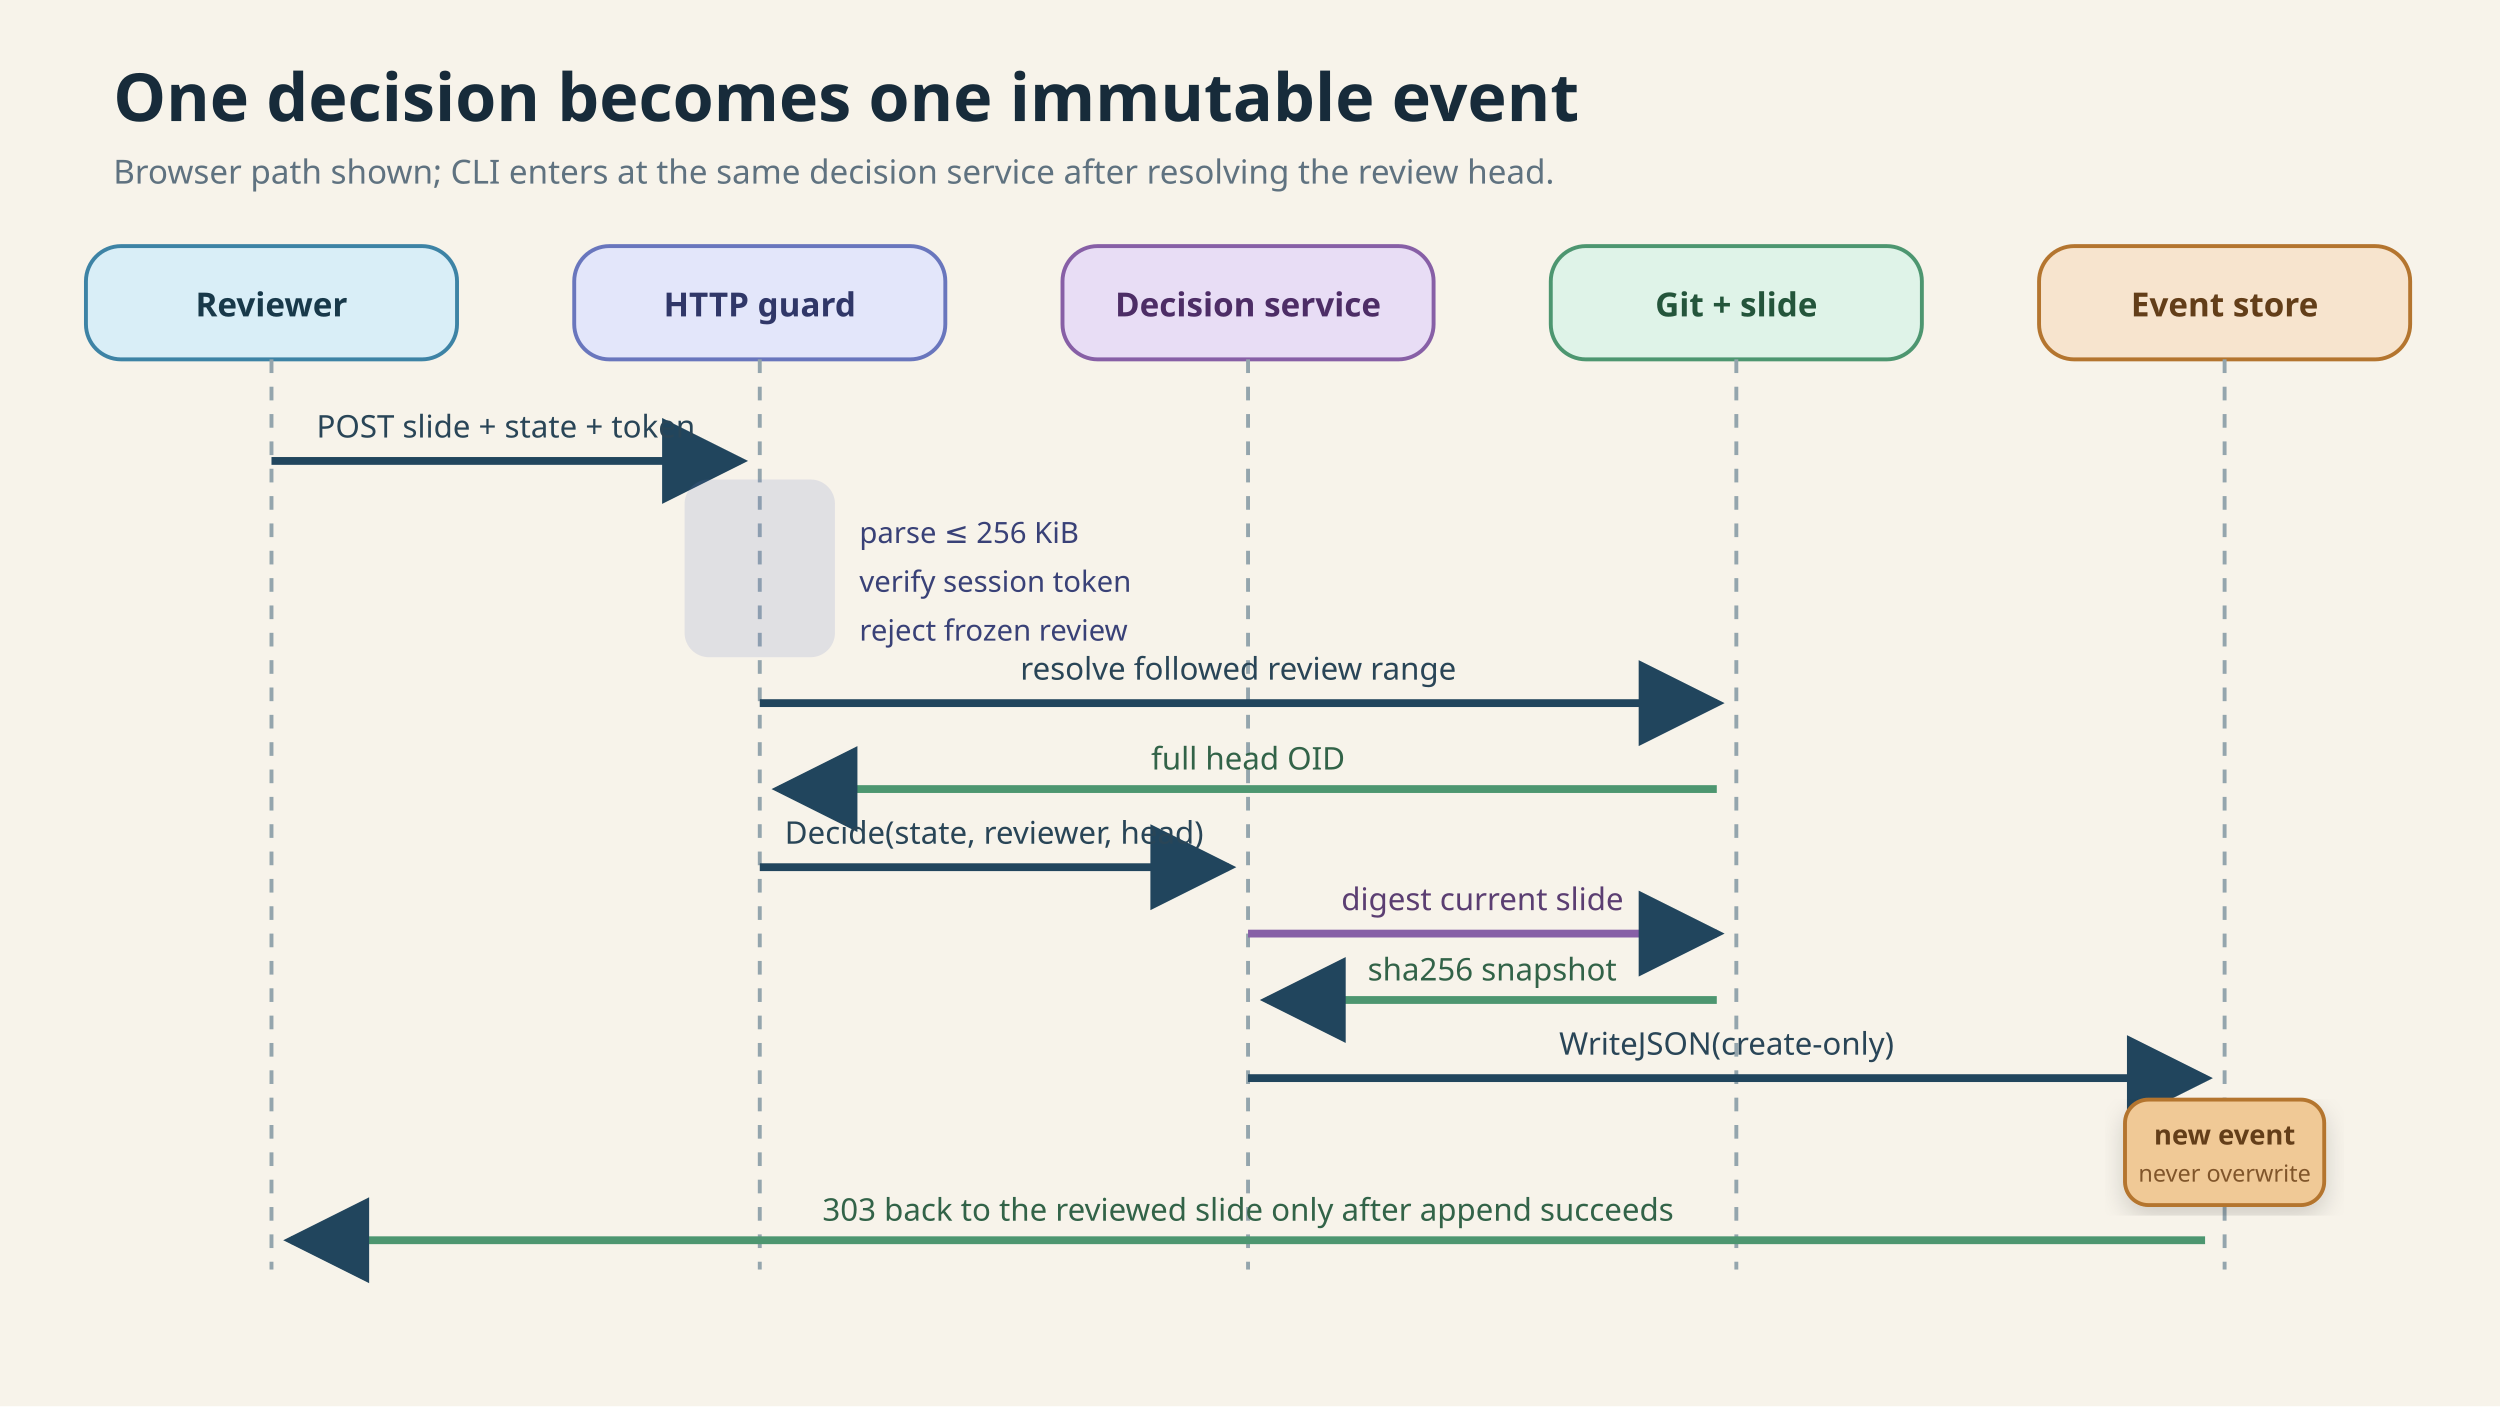
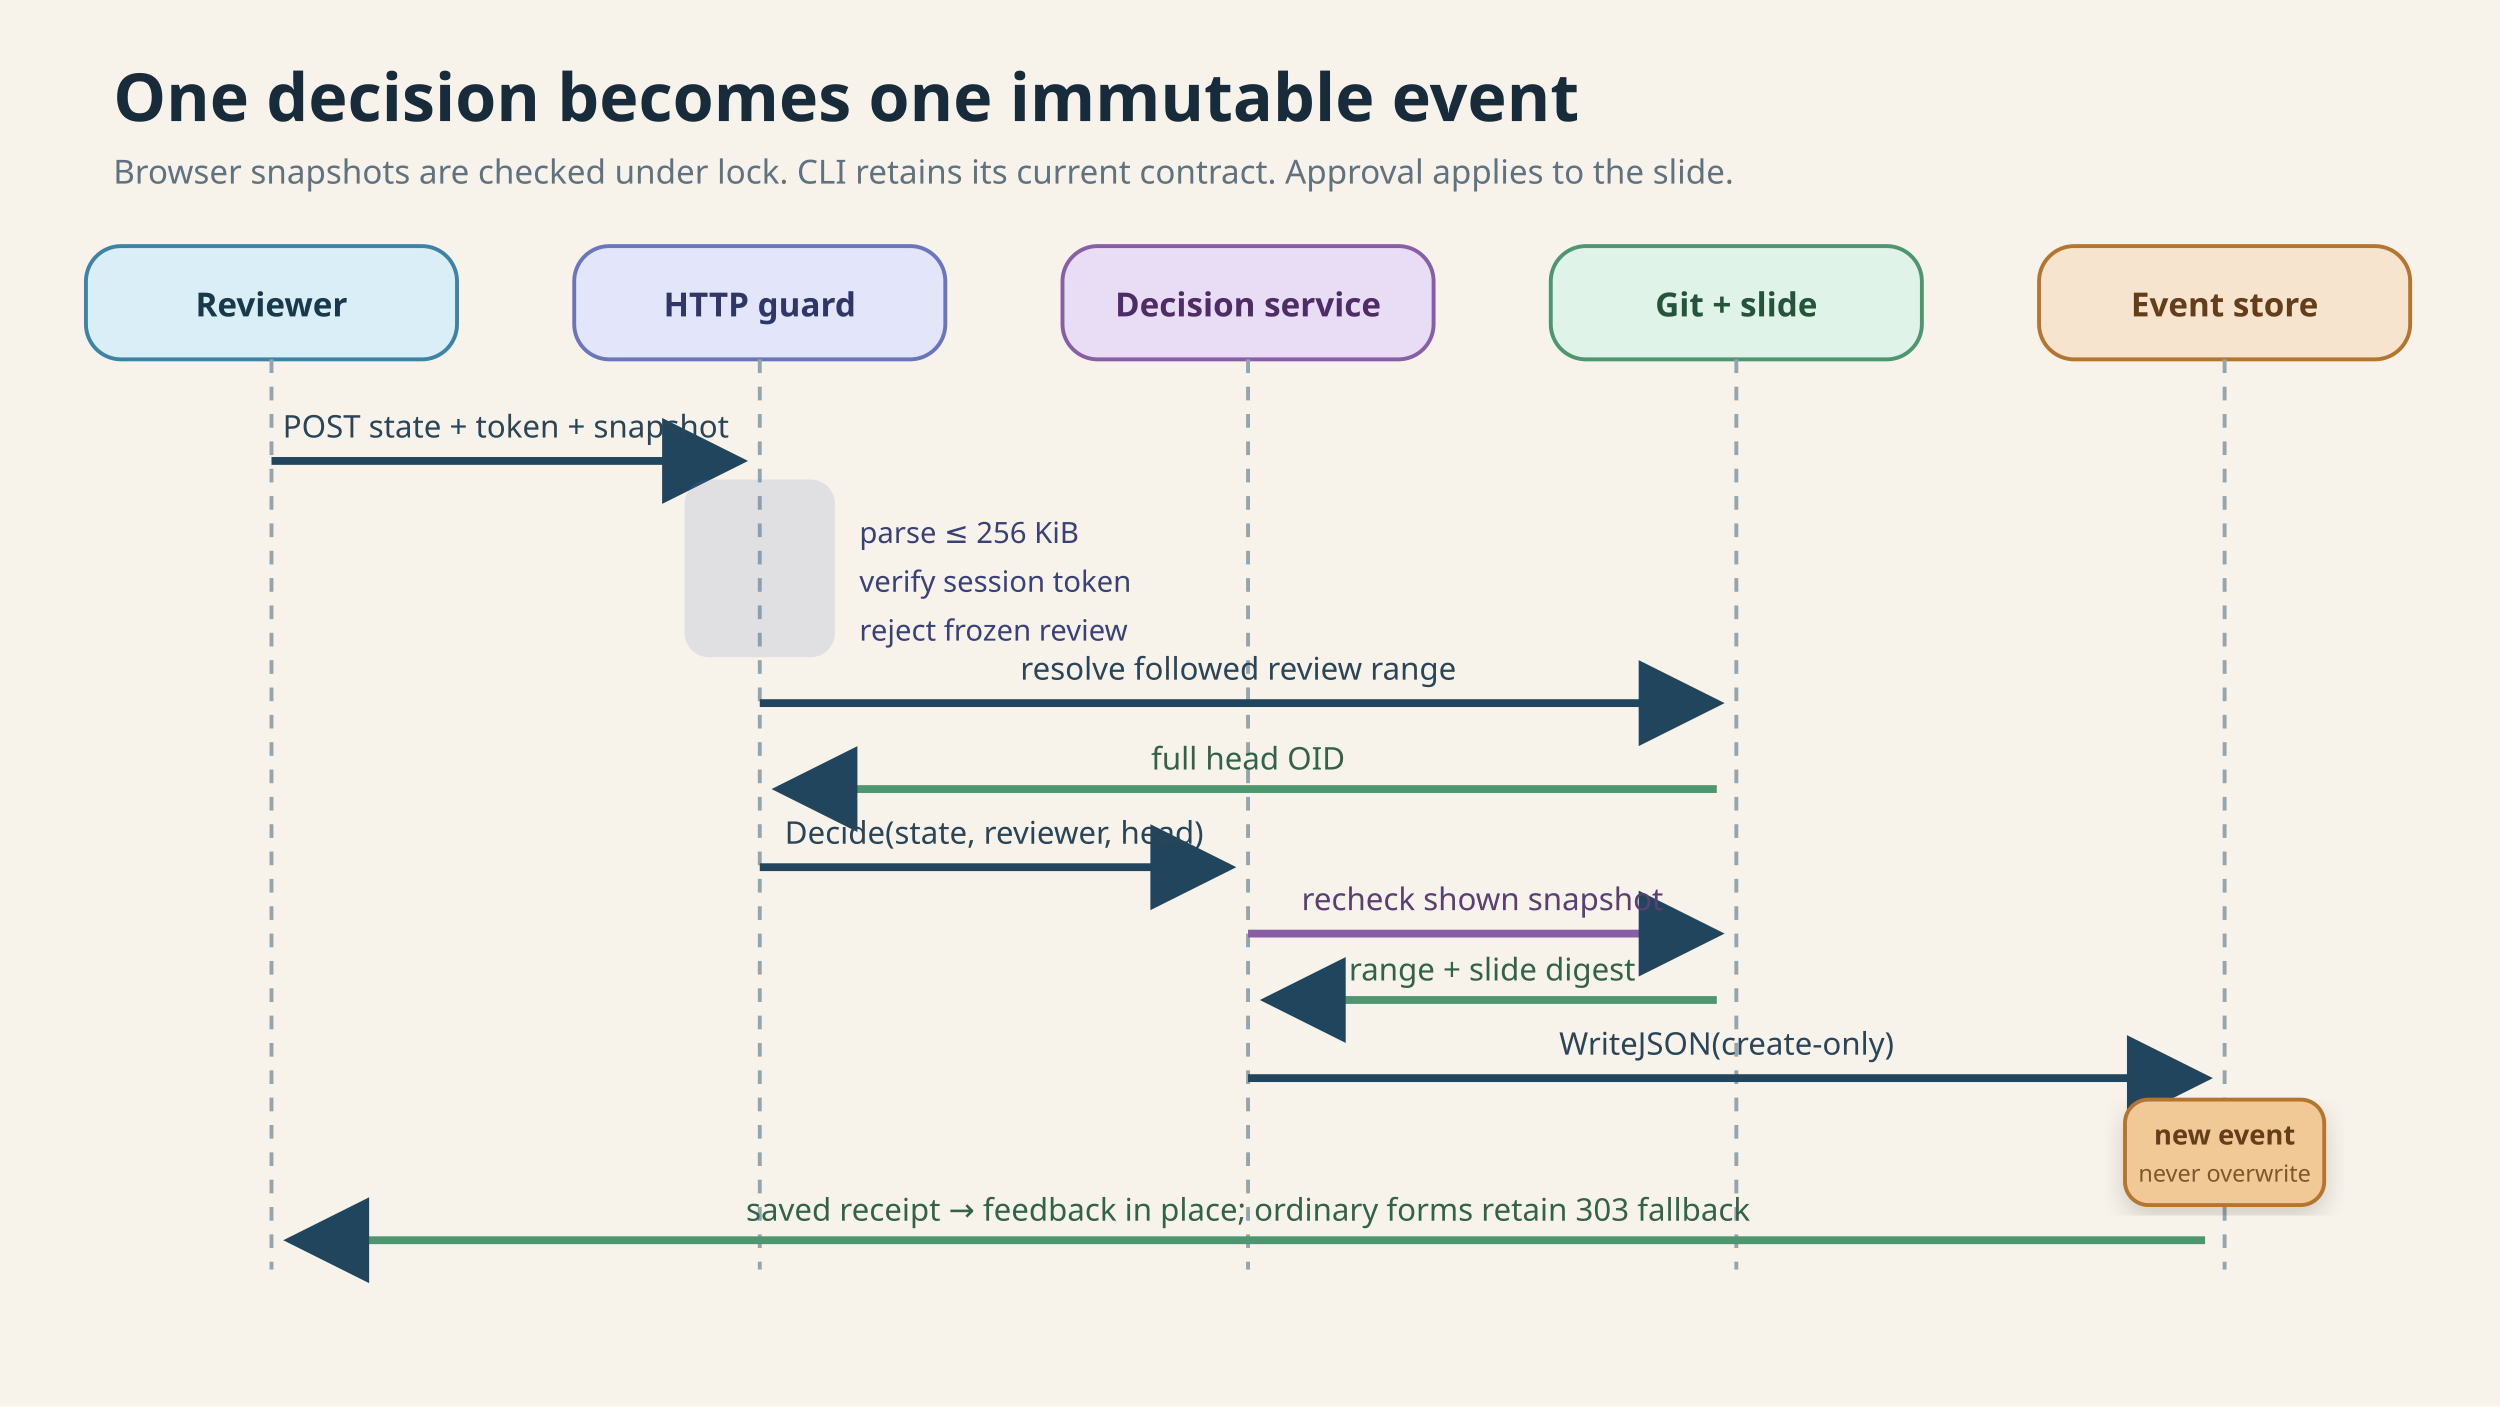
<svg xmlns="http://www.w3.org/2000/svg" viewBox="0 0 1280 720" role="img" aria-labelledby="title desc">
  <defs>
    <marker id="arr" markerWidth="11" markerHeight="11" refX="10" refY="5.5" orient="auto">
      <path d="M0 0L11 5.5L0 11Z" fill="#21455d" />
    </marker>
    <filter id="s">
      <feDropShadow dx="0" dy="5" stdDeviation="6" flood-opacity=".16" />
    </filter>
  </defs>
  <rect width="1280" height="720" fill="#f7f3ea" />
  <text x="58" y="62" fill="#172b3a" font-family="system-ui" font-size="34" font-weight="760">One decision becomes one immutable event</text>
-   <text x="58" y="94" fill="#5f7280" font-family="system-ui" font-size="17">Browser path shown; CLI enters at the same decision service after resolving the review head.</text>
+   <text x="58" y="94" fill="#5f7280" font-family="system-ui" font-size="17">Browser snapshots are checked under lock. CLI retains its current contract. Approval applies to the slide.</text>
  <g font-family="system-ui" font-size="17" font-weight="700" text-anchor="middle">
    <rect x="44" y="126" width="190" height="58" rx="18" fill="#d9eef7" stroke="#3d83a5" stroke-width="2" />
    <text x="139" y="162" fill="#18394a">Reviewer</text>
    <rect x="294" y="126" width="190" height="58" rx="18" fill="#e3e6fa" stroke="#6976bd" stroke-width="2" />
    <text x="389" y="162" fill="#303768">HTTP guard</text>
    <rect x="544" y="126" width="190" height="58" rx="18" fill="#e8ddf5" stroke="#875fa6" stroke-width="2" />
    <text x="639" y="162" fill="#4d2d66">Decision service</text>
    <rect x="794" y="126" width="190" height="58" rx="18" fill="#dff3e8" stroke="#4d9670" stroke-width="2" />
    <text x="889" y="162" fill="#24553b">Git + slide</text>
    <rect x="1044" y="126" width="190" height="58" rx="18" fill="#f7e4ce" stroke="#b4752f" stroke-width="2" />
    <text x="1139" y="162" fill="#633e19">Event store</text>
  </g>
  <g stroke="#94a5ad" stroke-width="2" stroke-dasharray="7 7">
    <line x1="139" y1="184" x2="139" y2="650" />
    <line x1="389" y1="184" x2="389" y2="650" />
    <line x1="639" y1="184" x2="639" y2="650" />
    <line x1="889" y1="184" x2="889" y2="650" />
    <line x1="1139" y1="184" x2="1139" y2="650" />
  </g>
  <g id="authorize" font-family="system-ui">
    <path d="M139 236H379" stroke="#21455d" stroke-width="4" marker-end="url(#arr)" />
-     <text x="259" y="224" text-anchor="middle" fill="#294557" font-size="16">POST slide + state + token</text>
+     <text x="259" y="224" text-anchor="middle" fill="#294557" font-size="16">POST state + token + snapshot</text>
    <rect x="351" y="246" width="76" height="90" rx="12" fill="#6976bd" opacity=".16" stroke="#6976bd" />
    <text x="440" y="278" fill="#394177" font-size="15">parse ≤ 256 KiB</text>
    <text x="440" y="303" fill="#394177" font-size="15">verify session token</text>
    <text x="440" y="328" fill="#394177" font-size="15">reject frozen review</text>
  </g>
  <g id="capture-head" font-family="system-ui">
    <path d="M389 360H879" stroke="#21455d" stroke-width="4" marker-end="url(#arr)" />
    <text x="634" y="348" text-anchor="middle" fill="#294557" font-size="16">resolve followed review range</text>
    <path d="M879 404H399" stroke="#4d9670" stroke-width="4" marker-end="url(#arr)" />
    <text x="639" y="394" text-anchor="middle" fill="#326348" font-size="16">full head OID</text>
  </g>
  <g id="snapshot-decision" font-family="system-ui">
    <path d="M389 444H629" stroke="#21455d" stroke-width="4" marker-end="url(#arr)" />
    <text x="509" y="432" text-anchor="middle" fill="#294557" font-size="16">Decide(state, reviewer, head)</text>
    <path d="M639 478H879" stroke="#875fa6" stroke-width="4" marker-end="url(#arr)" />
-     <text x="759" y="466" text-anchor="middle" fill="#5b3e72" font-size="16">digest current slide</text>
+     <text x="759" y="466" text-anchor="middle" fill="#5b3e72" font-size="16">recheck shown snapshot</text>
    <path d="M879 512H649" stroke="#4d9670" stroke-width="4" marker-end="url(#arr)" />
-     <text x="764" y="502" text-anchor="middle" fill="#326348" font-size="16">sha256 snapshot</text>
+     <text x="764" y="502" text-anchor="middle" fill="#326348" font-size="16">range + slide digest</text>
  </g>
  <g id="append-event" font-family="system-ui">
    <path d="M639 552H1129" stroke="#21455d" stroke-width="4" marker-end="url(#arr)" />
    <text x="884" y="540" text-anchor="middle" fill="#294557" font-size="16">WriteJSON(create-only)</text>
    <rect x="1088" y="563" width="102" height="54" rx="12" fill="#f0c996" stroke="#b4752f" stroke-width="2" filter="url(#s)" />
    <text x="1139" y="586" text-anchor="middle" fill="#633e19" font-size="14" font-weight="700">new event</text>
    <text x="1139" y="605" text-anchor="middle" fill="#80552a" font-size="12">never overwrite</text>
  </g>
  <g id="success-response" font-family="system-ui">
    <path d="M1129 635H149" stroke="#4d9670" stroke-width="4" marker-end="url(#arr)" />
-     <text x="639" y="625" text-anchor="middle" fill="#326348" font-size="16">303 back to the reviewed slide only after append succeeds</text>
+     <text x="639" y="625" text-anchor="middle" fill="#326348" font-size="16">saved receipt → feedback in place; ordinary forms retain 303 fallback</text>
  </g>
</svg>
